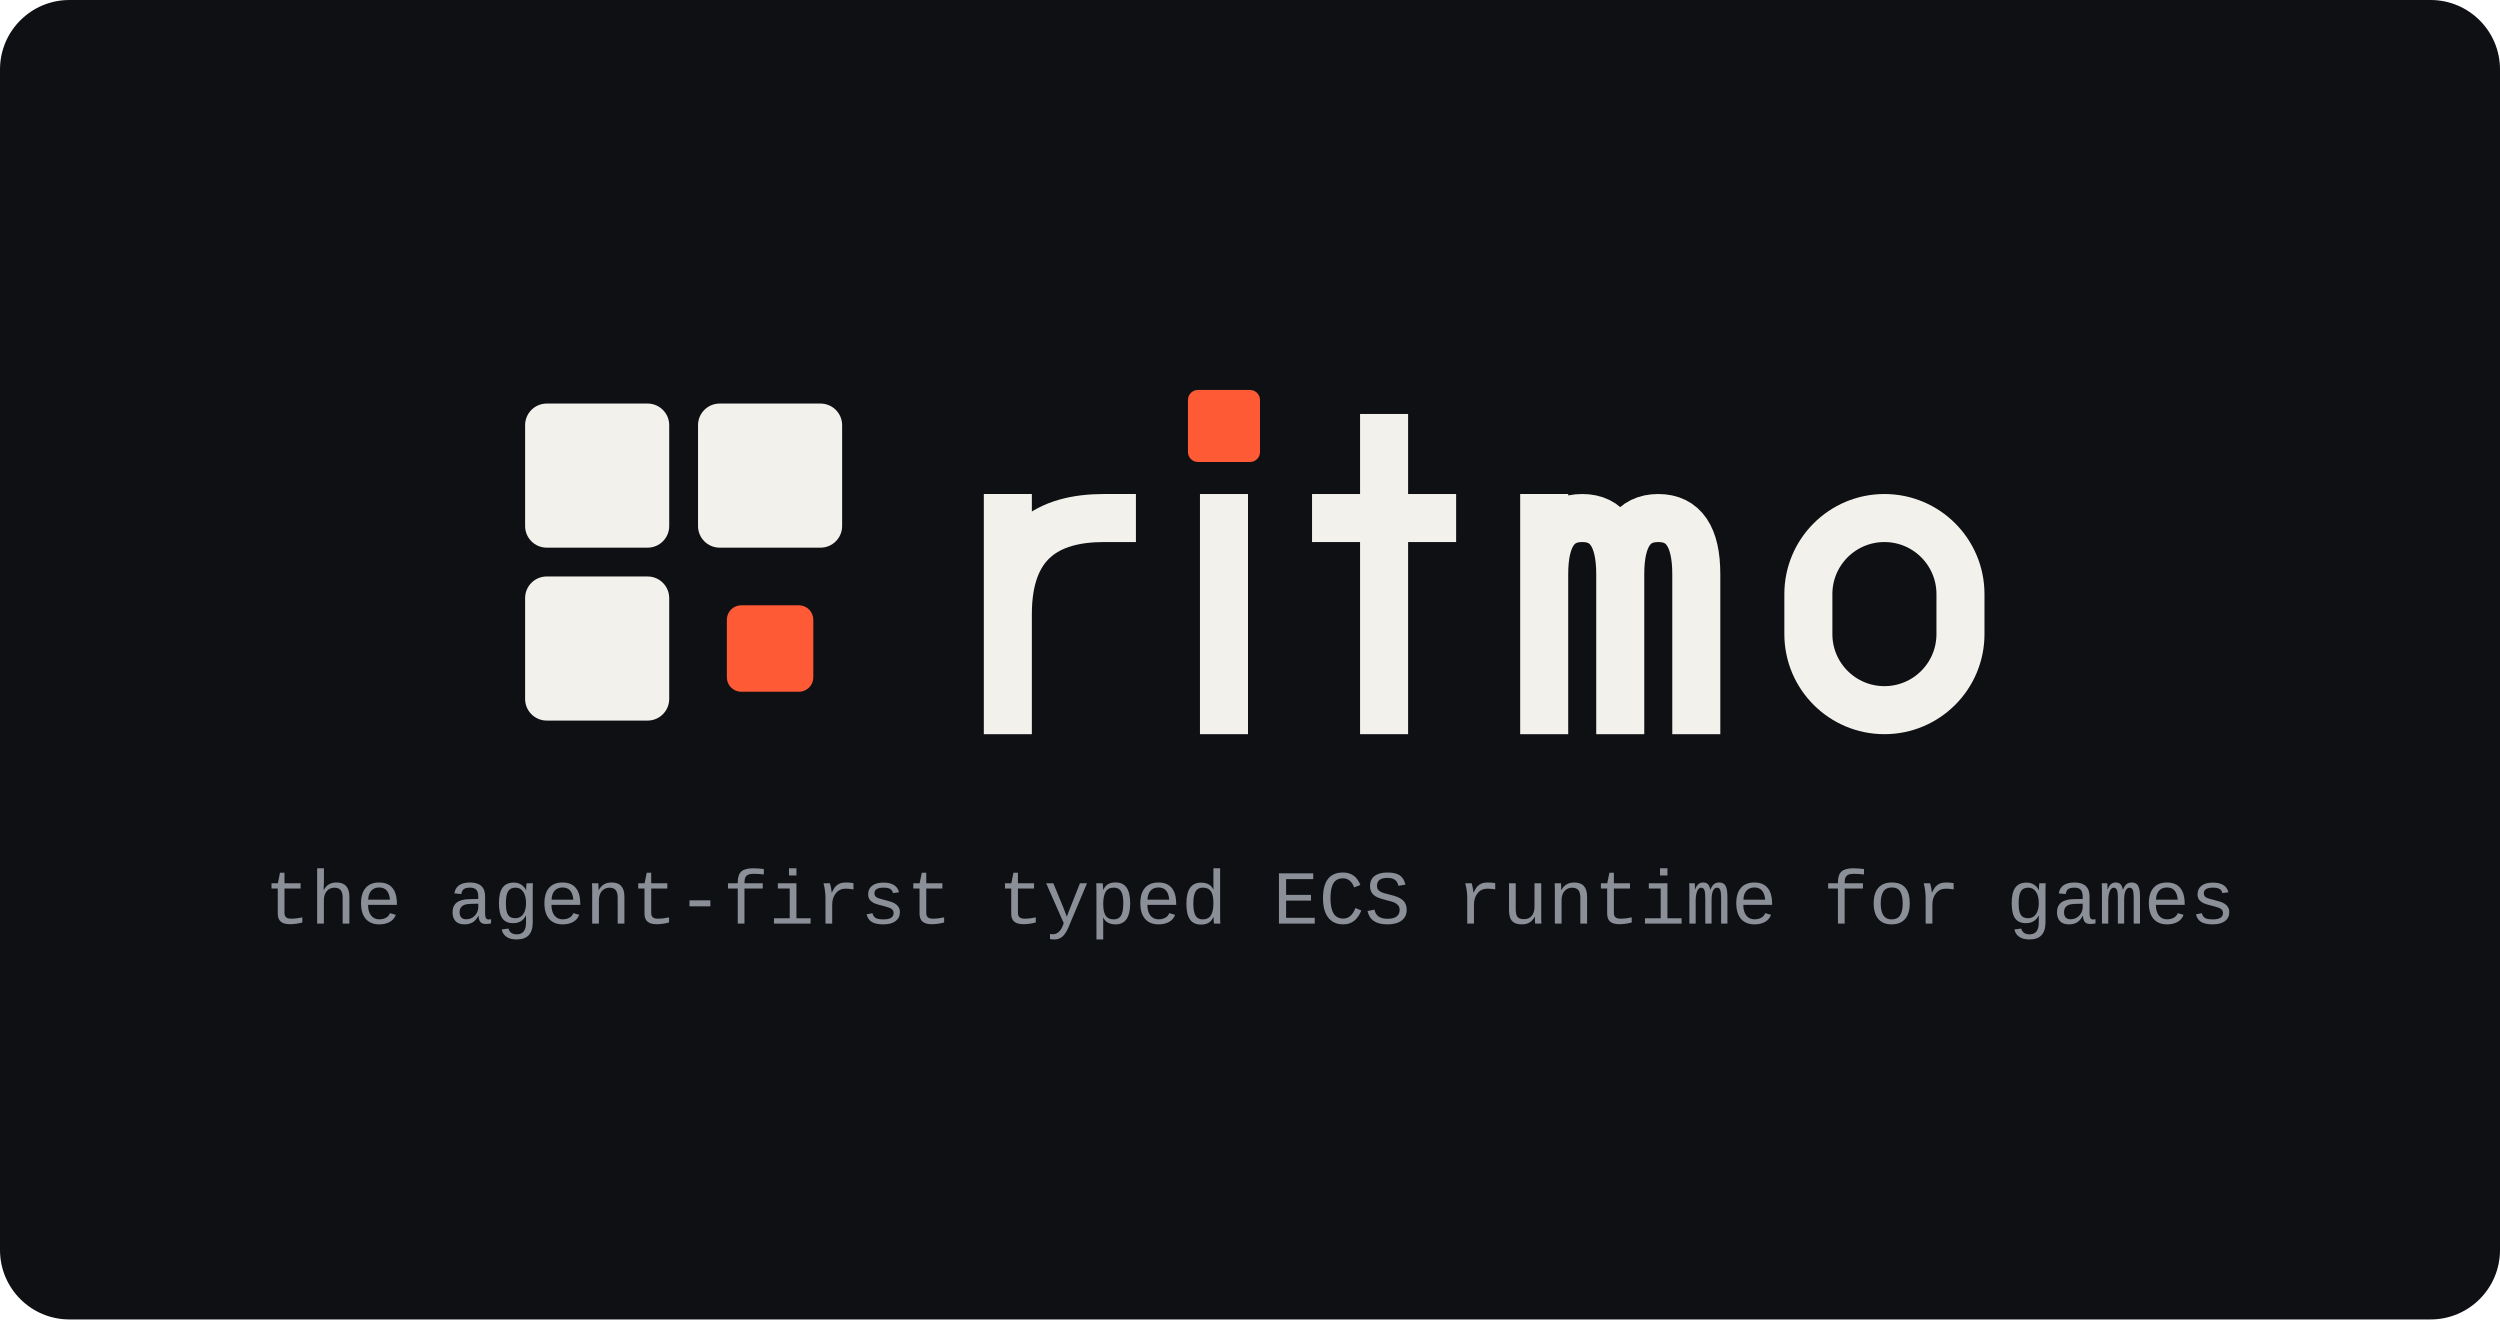
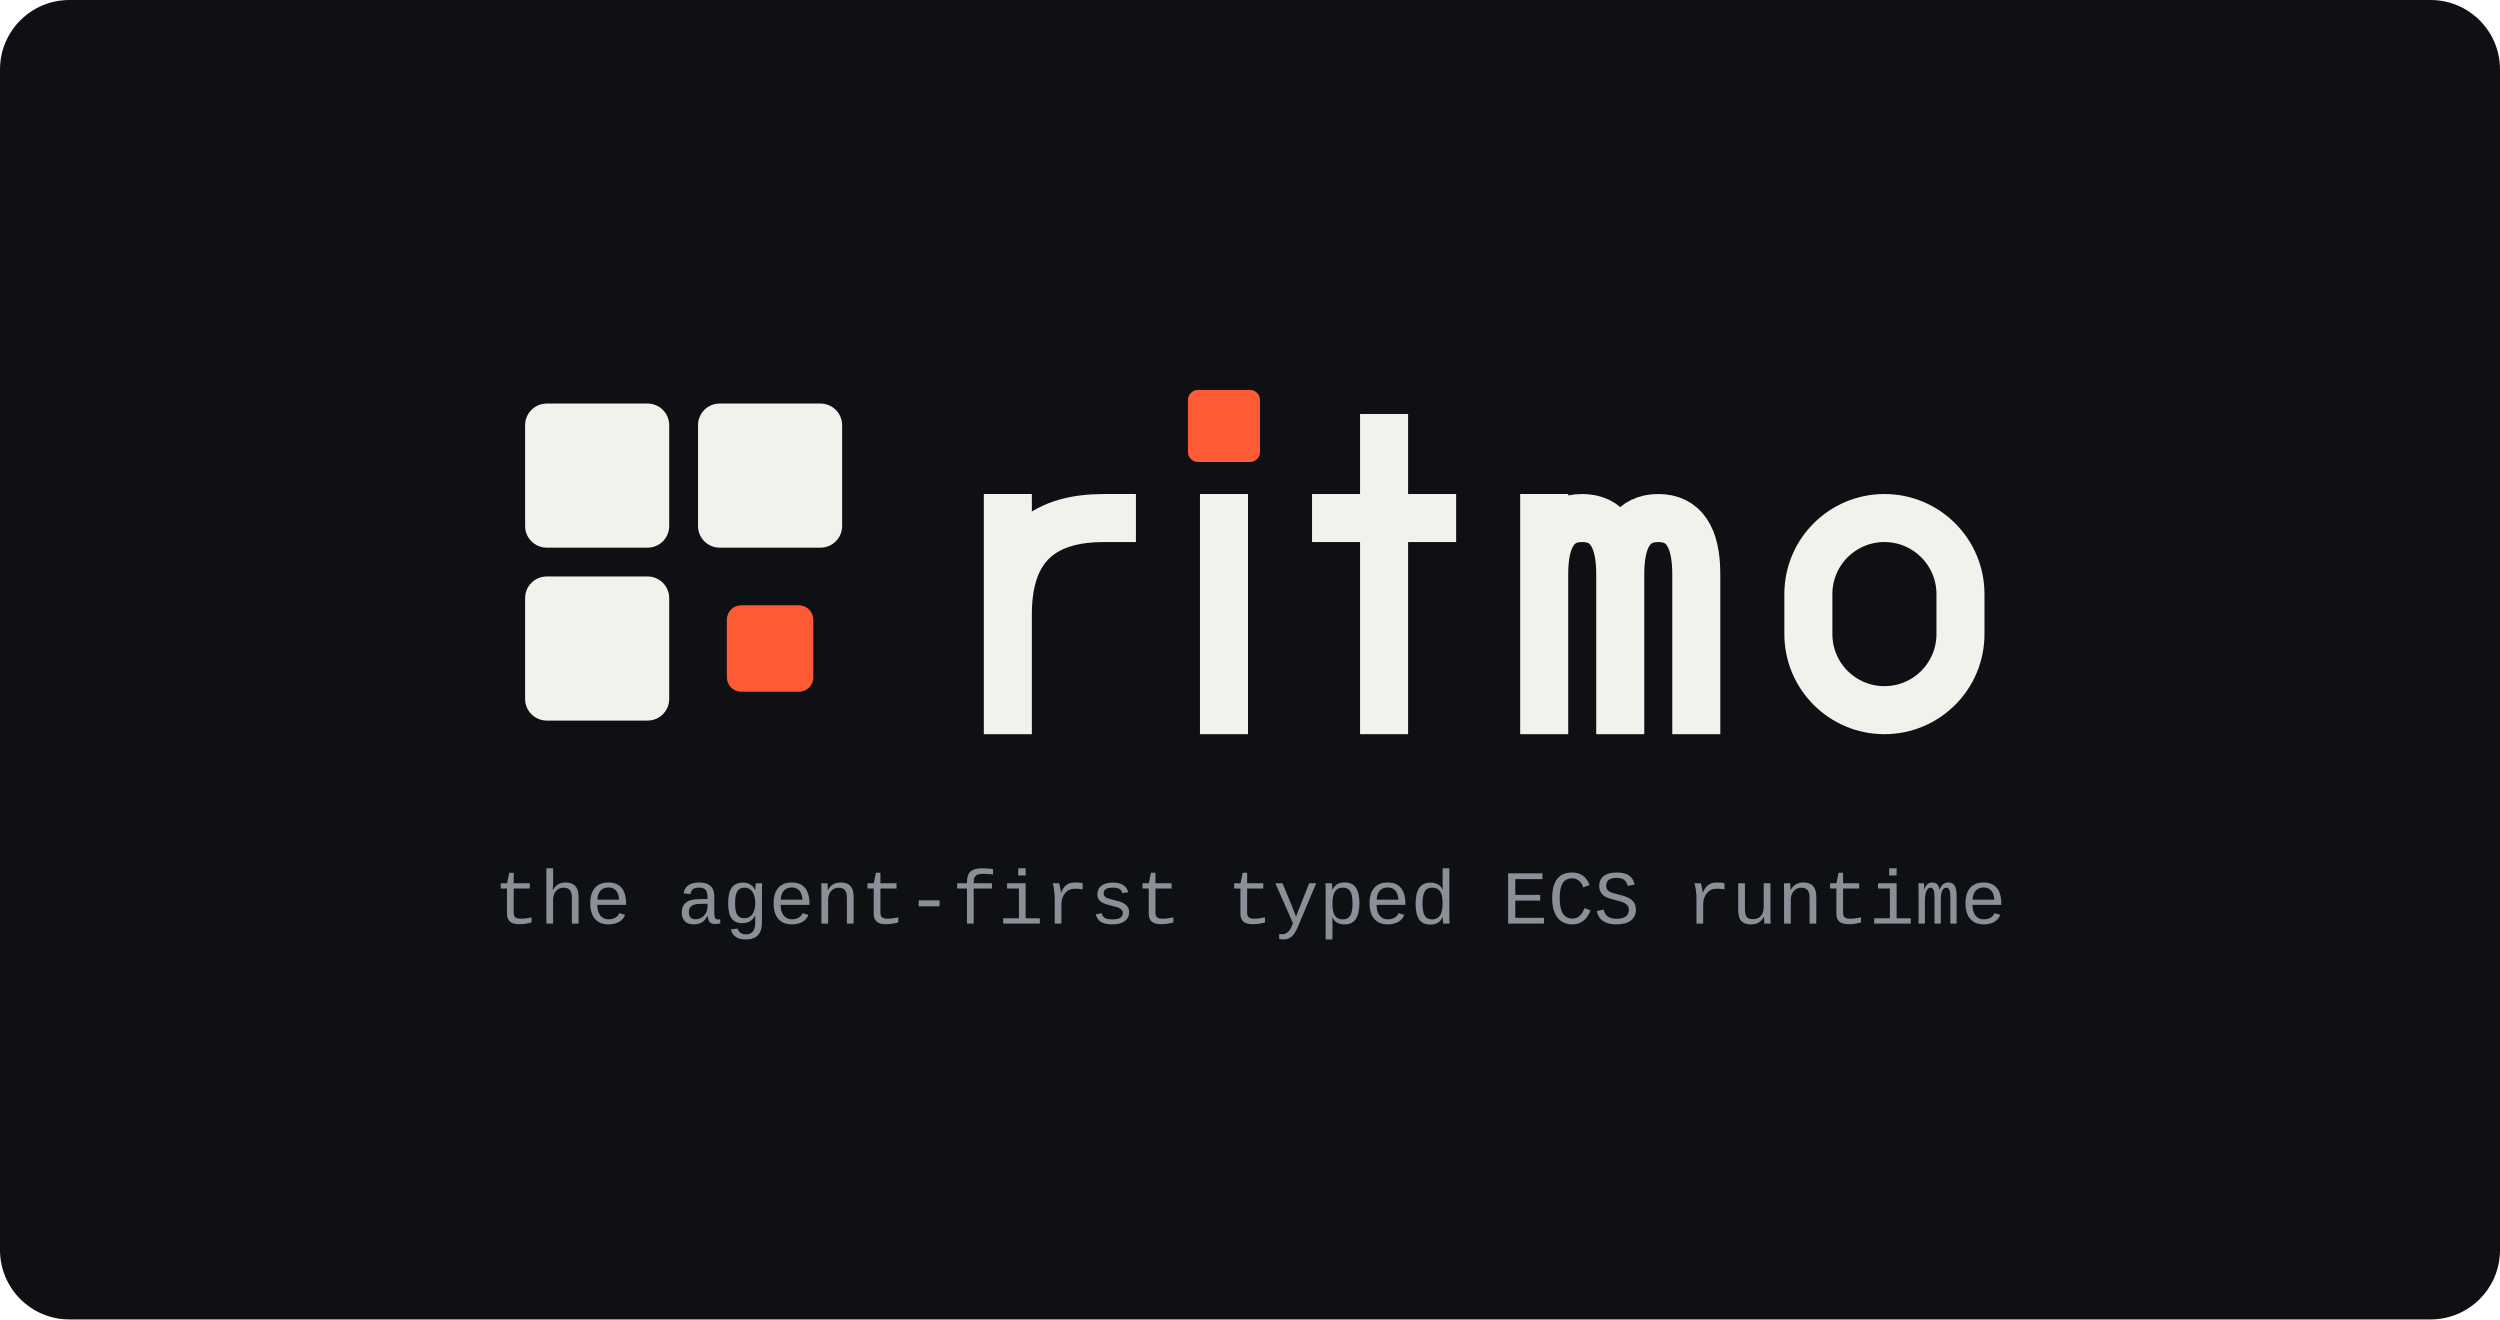
<svg xmlns="http://www.w3.org/2000/svg" width="720" height="380" viewBox="0 0 720 380">
  <rect width="720" height="380" rx="20" fill="#0E1013" />
  <svg x="145" y="110" width="430" height="103.75" viewBox="0 0 414.444 100">
    <rect x="6" y="6" width="40" height="40" rx="6" fill="#F3F1EC" />
    <rect x="54" y="6" width="40" height="40" rx="6" fill="#F3F1EC" />
    <rect x="6" y="54" width="40" height="40" rx="6" fill="#F3F1EC" />
    <rect x="62" y="62" width="24" height="24" rx="4" fill="#FF5A36" />
    <svg x="130" y="0" width="284.44" height="100" viewBox="-3 12 256 90">
      <g fill="none" stroke="#F3F1EC" stroke-width="12">
        <path d="M6 100 V40 M6 70 C6 52 16 46 30 46 H38" transform="translate(0 0)" />
        <path d="M60 100 V40" />
        <path d="M100 100 V20 M82 46 H118" />
        <path transform="translate(134 0)" d="M6 100 V40 M6 60 Q6 46 15.5 46 Q25 46 25 60 V100 M25 60 Q25 46 34.5 46 Q44 46 44 60 V100" />
        <rect x="206" y="46" width="38" height="48" rx="19" />
      </g>
      <rect x="51" y="14" width="18" height="18" rx="2.5" fill="#FF5A36" />
    </svg>
  </svg>
-   <text x="360" y="266" text-anchor="middle" fill="#8A8F98" font-family="ui-monospace, SFMono-Regular, Consolas, Liberation Mono, monospace" font-size="22">the agent-first typed ECS runtime for games</text>
+   <text x="360" y="266" text-anchor="middle" fill="#8A8F98" font-family="ui-monospace, SFMono-Regular, Consolas, Liberation Mono, monospace" font-size="22">the agent-first typed ECS runtime</text>
</svg>
